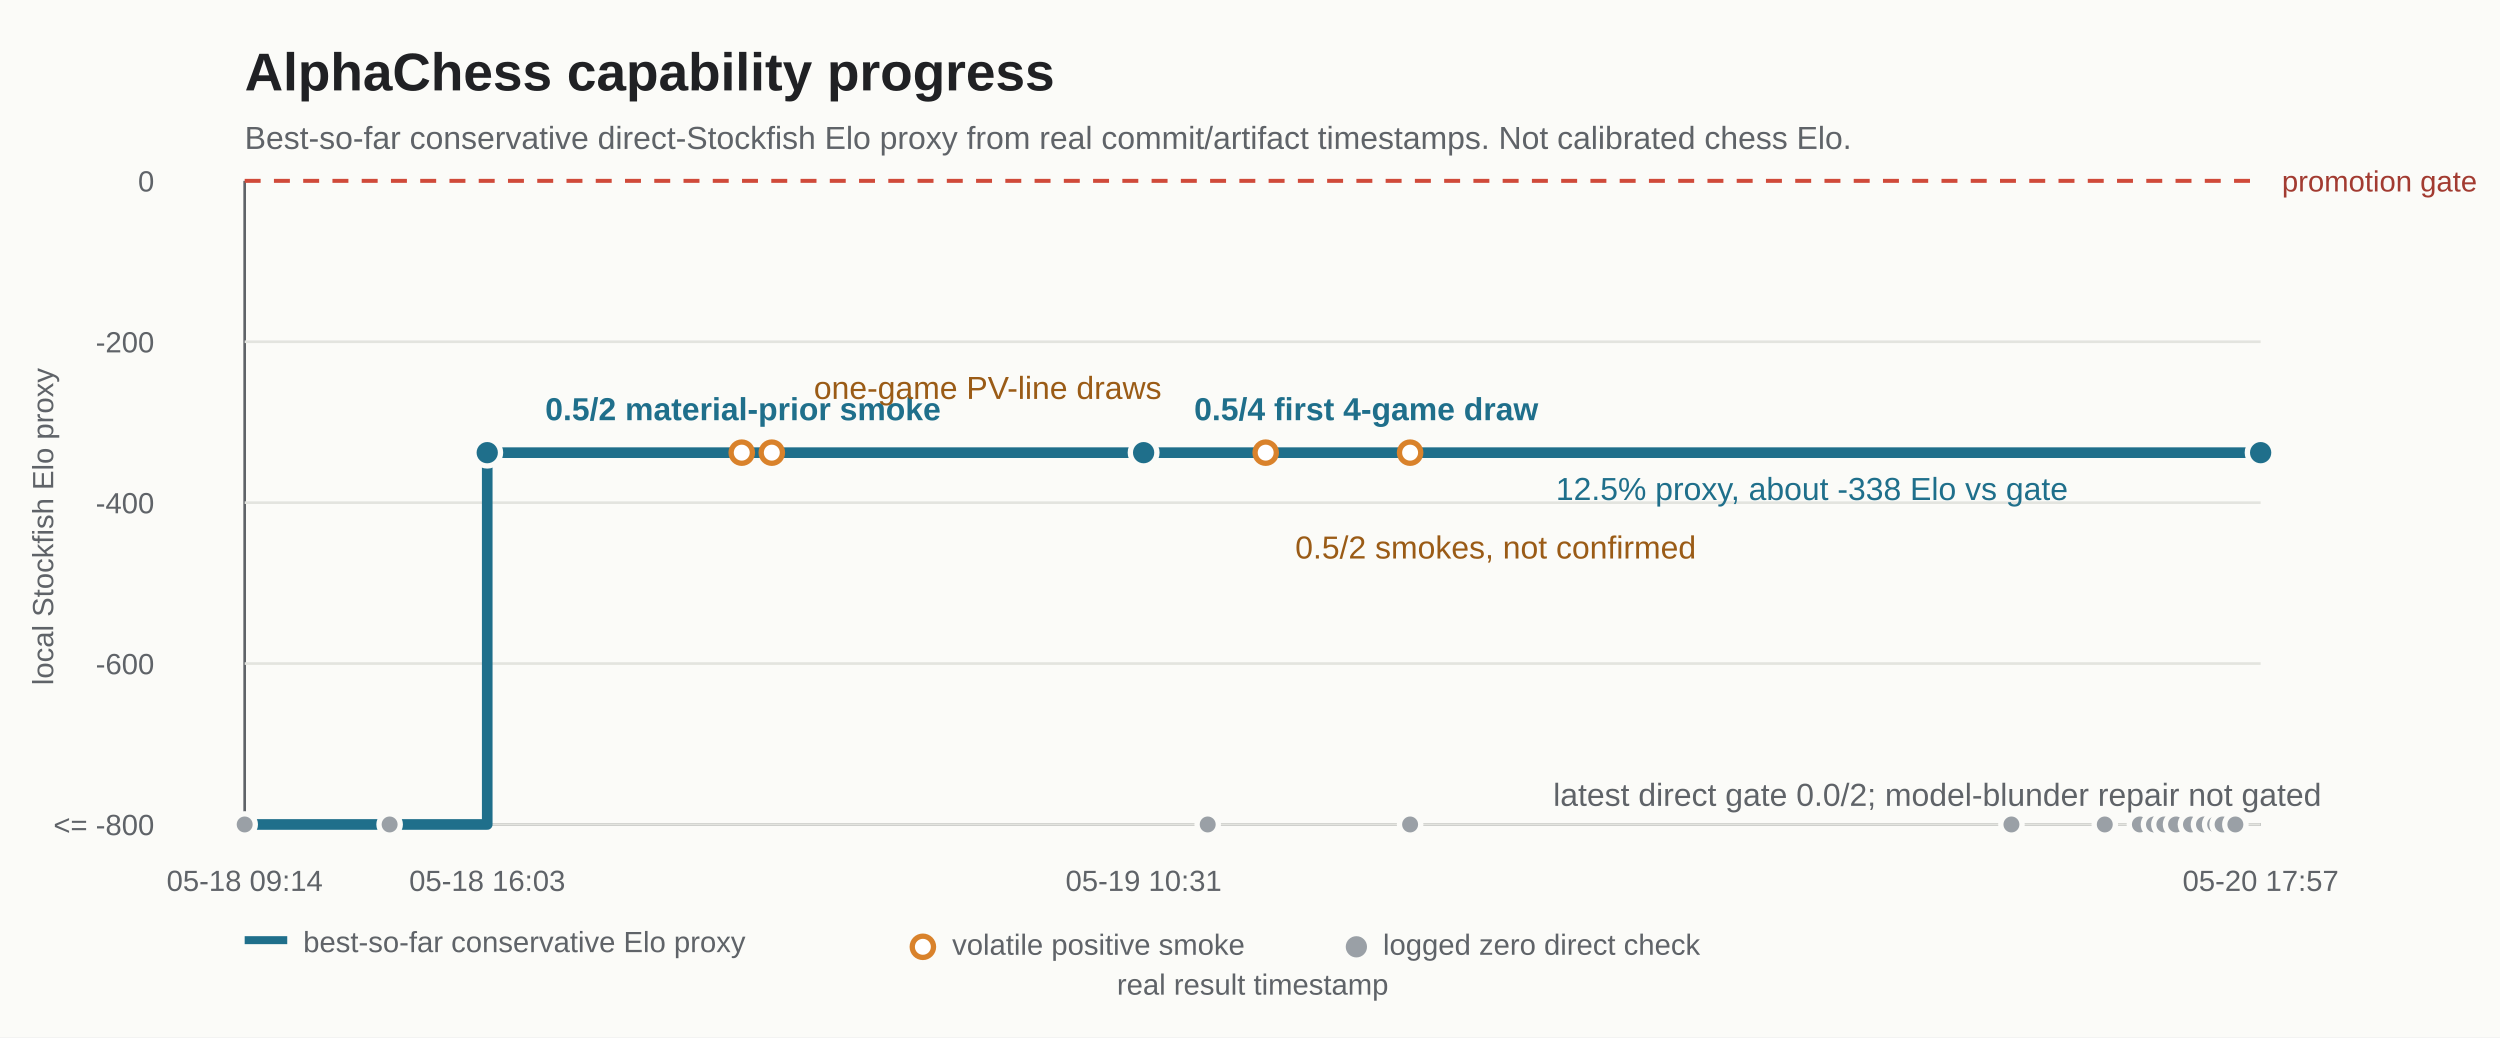
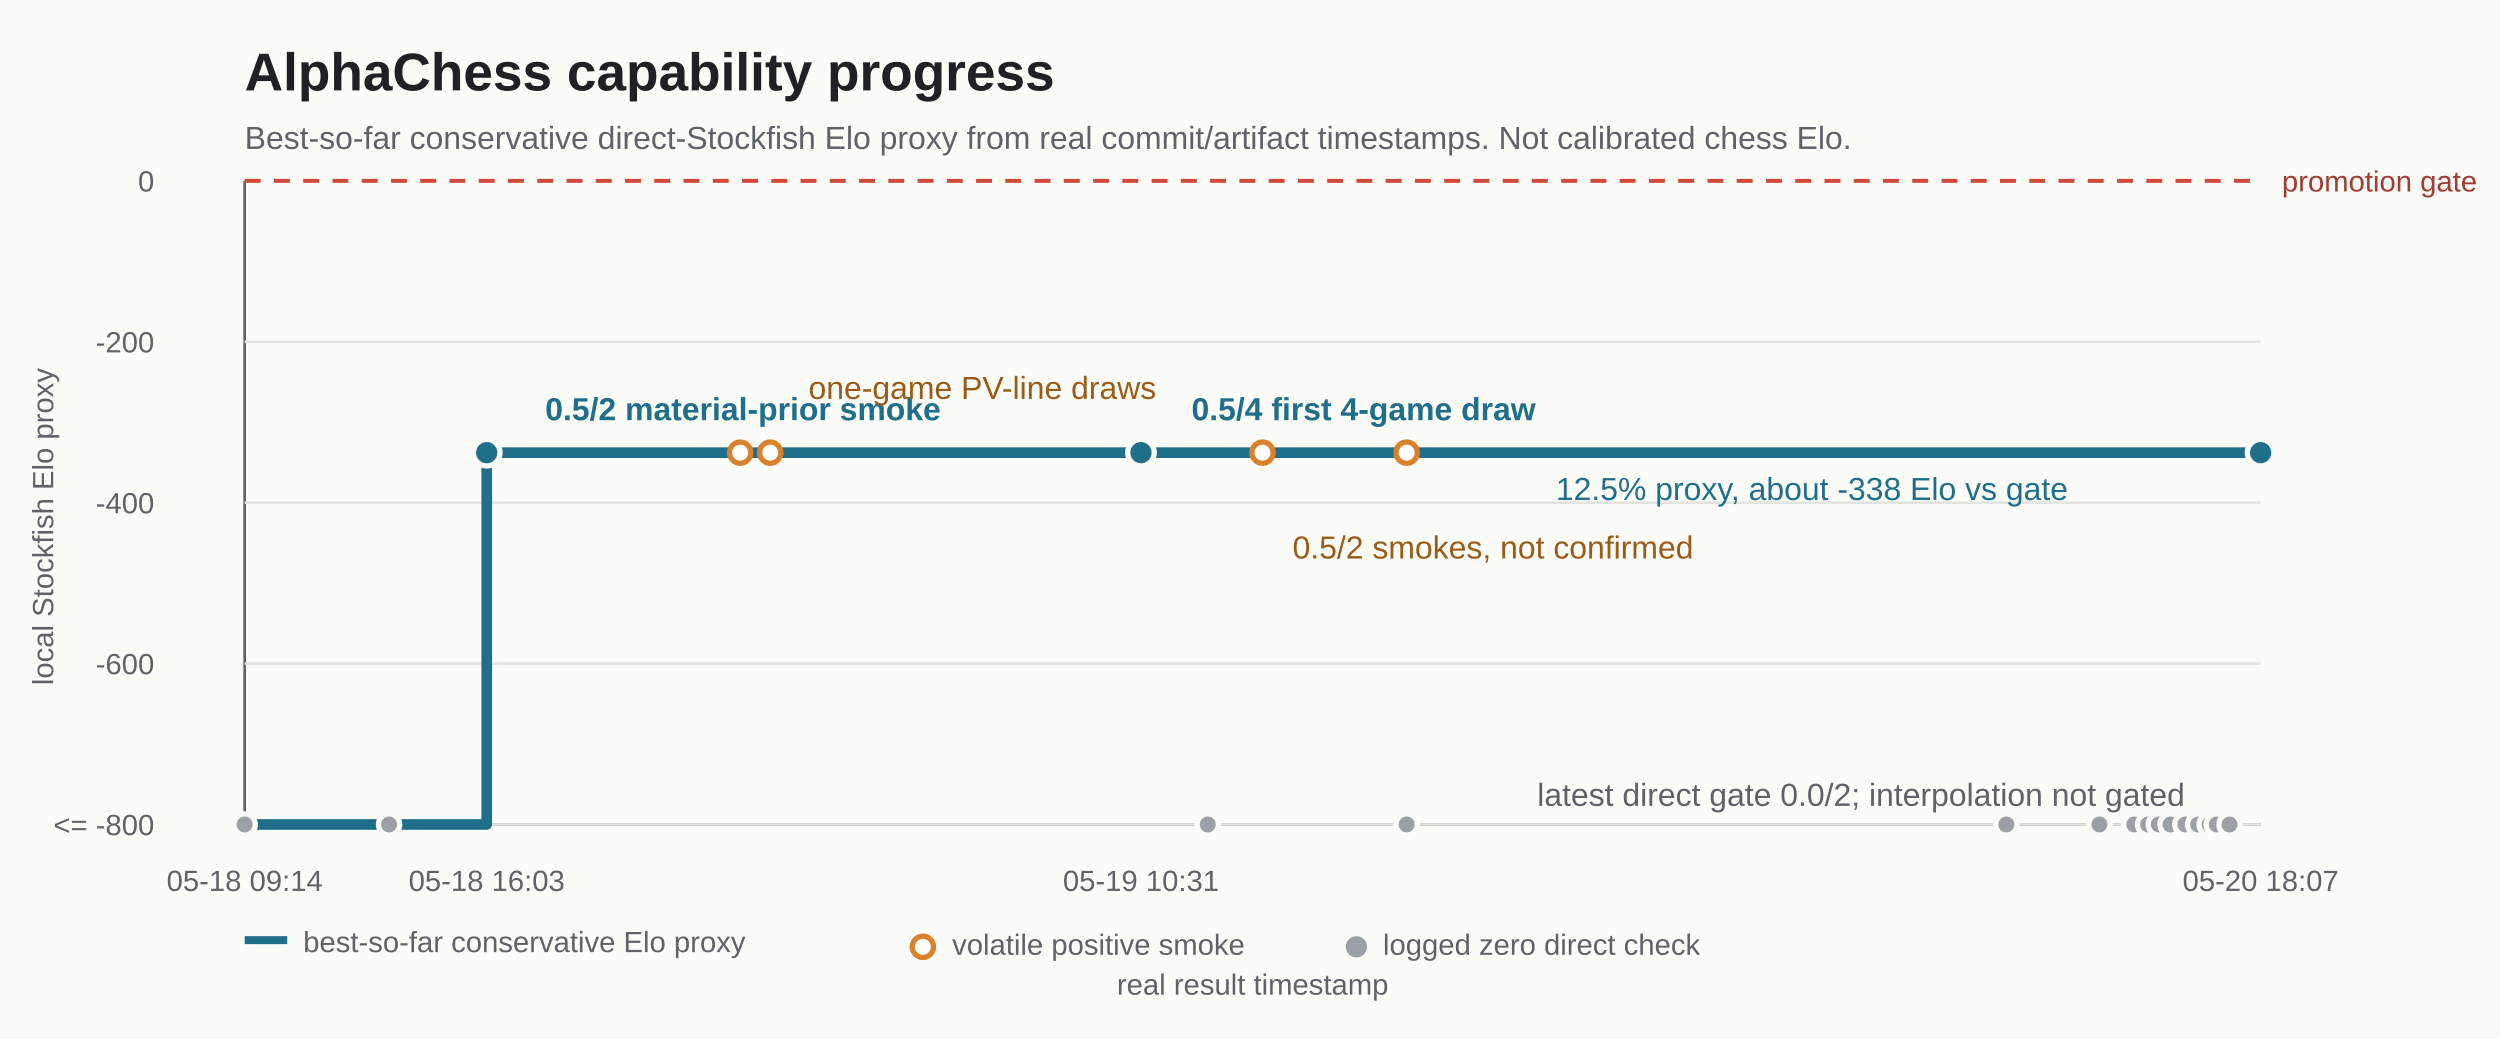
<svg xmlns="http://www.w3.org/2000/svg" width="940" height="390" viewBox="0 0 940 390" role="img" aria-labelledby="title desc">
  <rect width="940" height="390" fill="#fbfbf8" />
  <text x="92" y="34" font-family="Arial, sans-serif" font-size="20" font-weight="700" fill="#202124">AlphaChess capability progress</text>
  <text x="92" y="56" font-family="Arial, sans-serif" font-size="12" fill="#5f6368">Best-so-far conservative direct-Stockfish Elo proxy from real commit/artifact timestamps. Not calibrated chess Elo.</text>
  <g font-family="Arial, sans-serif" font-size="11" fill="#5f6368">
    <line x1="92" y1="68" x2="92" y2="310" stroke="#5f6368" stroke-width="1" />
    <line x1="92" y1="310" x2="850" y2="310" stroke="#5f6368" stroke-width="1" />
    <line x1="92" y1="68" x2="850" y2="68" stroke="#d04a3a" stroke-width="1.5" stroke-dasharray="6 5" />
    <line x1="92" y1="128.5" x2="850" y2="128.5" stroke="#e3e4df" stroke-width="1" />
    <line x1="92" y1="189" x2="850" y2="189" stroke="#e3e4df" stroke-width="1" />
    <line x1="92" y1="249.5" x2="850" y2="249.5" stroke="#e3e4df" stroke-width="1" />
    <line x1="92" y1="310" x2="850" y2="310" stroke="#e3e4df" stroke-width="1" />
    <text x="58" y="72" text-anchor="end">0</text>
    <text x="58" y="132.5" text-anchor="end">-200</text>
    <text x="58" y="193" text-anchor="end">-400</text>
    <text x="58" y="253.5" text-anchor="end">-600</text>
    <text x="58" y="314" text-anchor="end">&lt;= -800</text>
    <text x="858" y="72" fill="#a23b31">promotion gate</text>
    <text x="92" y="335" text-anchor="middle">05-18 09:14</text>
-     <text x="183.2" y="335" text-anchor="middle">05-18 16:03</text>
-     <text x="430.0" y="335" text-anchor="middle">05-19 10:31</text>
-     <text x="850" y="335" text-anchor="middle">05-20 17:57</text>
+     <text x="183.0" y="335" text-anchor="middle">05-18 16:03</text>
+     <text x="429.0" y="335" text-anchor="middle">05-19 10:31</text>
+     <text x="850" y="335" text-anchor="middle">05-20 18:07</text>
    <text x="471" y="374" text-anchor="middle">real result timestamp</text>
    <text x="20" y="198" text-anchor="middle" transform="rotate(-90 20 198)">local Stockfish Elo proxy</text>
  </g>
-   <path d="M 92 310 L 183.2 310 L 183.2 170.2 L 850 170.2" fill="none" stroke="#1f6f8b" stroke-width="4" stroke-linejoin="round" />
+   <path d="M 92 310 L 183.0 310 L 183.0 170.2 L 850 170.2" fill="none" stroke="#1f6f8b" stroke-width="4" stroke-linejoin="round" />
  <g fill="#9aa0a6" stroke="#fbfbf8" stroke-width="2">
    <circle cx="92" cy="310" r="4" />
-     <circle cx="146.5" cy="310" r="4" />
+     <circle cx="146.3" cy="310" r="4" />
    <circle cx="454.1" cy="310" r="4" />
-     <circle cx="530.2" cy="310" r="4" />
-     <circle cx="756.3" cy="310" r="4" />
-     <circle cx="791.4" cy="310" r="4" />
-     <circle cx="804.6" cy="310" r="4" />
-     <circle cx="809.9" cy="310" r="4" />
-     <circle cx="813.8" cy="310" r="4" />
-     <circle cx="818.2" cy="310" r="4" />
-     <circle cx="823.8" cy="310" r="4" />
-     <circle cx="828.7" cy="310" r="4" />
-     <circle cx="832.9" cy="310" r="4" />
-     <circle cx="835.7" cy="310" r="4" />
-     <circle cx="840.5" cy="310" r="4" />
+     <circle cx="528.9" cy="310" r="4" />
+     <circle cx="754.4" cy="310" r="4" />
+     <circle cx="789.4" cy="310" r="4" />
+     <circle cx="802.5" cy="310" r="4" />
+     <circle cx="807.7" cy="310" r="4" />
+     <circle cx="811.7" cy="310" r="4" />
+     <circle cx="816.1" cy="310" r="4" />
+     <circle cx="821.7" cy="310" r="4" />
+     <circle cx="826.5" cy="310" r="4" />
+     <circle cx="830.8" cy="310" r="4" />
+     <circle cx="833.5" cy="310" r="4" />
+     <circle cx="838.3" cy="310" r="4" />
  </g>
  <g fill="#1f6f8b" stroke="#fbfbf8" stroke-width="2">
-     <circle cx="183.2" cy="170.2" r="5" />
-     <circle cx="430.0" cy="170.2" r="5" />
+     <circle cx="183.0" cy="170.2" r="5" />
+     <circle cx="429.0" cy="170.2" r="5" />
    <circle cx="850" cy="170.2" r="5" />
  </g>
  <g fill="#ffffff" stroke="#d9822b" stroke-width="2">
-     <circle cx="278.9" cy="170.2" r="4" />
-     <circle cx="290.2" cy="170.2" r="4" />
-     <circle cx="475.9" cy="170.2" r="4" />
-     <circle cx="530.2" cy="170.2" r="4" />
+     <circle cx="278.3" cy="170.2" r="4" />
+     <circle cx="289.6" cy="170.2" r="4" />
+     <circle cx="474.7" cy="170.2" r="4" />
+     <circle cx="528.9" cy="170.2" r="4" />
  </g>
  <g font-family="Arial, sans-serif" font-size="12" fill="#202124">
    <text x="205" y="158" font-weight="700" fill="#1f6f8b">0.5/2 material-prior smoke</text>
-     <text x="449" y="158" font-weight="700" fill="#1f6f8b">0.5/4 first 4-game draw</text>
+     <text x="448" y="158" font-weight="700" fill="#1f6f8b">0.5/4 first 4-game draw</text>
    <text x="585" y="188" fill="#1f6f8b">12.5% proxy, about -338 Elo vs gate</text>
-     <text x="306" y="150" fill="#9a5b16">one-game PV-line draws</text>
-     <text x="487" y="210" fill="#9a5b16">0.5/2 smokes, not confirmed</text>
-     <text x="584" y="303" fill="#5f6368">latest direct gate 0.0/2; model-blunder repair not gated</text>
+     <text x="304" y="150" fill="#9a5b16">one-game PV-line draws</text>
+     <text x="486" y="210" fill="#9a5b16">0.5/2 smokes, not confirmed</text>
+     <text x="578" y="303" fill="#5f6368">latest direct gate 0.0/2; interpolation not gated</text>
  </g>
  <g font-family="Arial, sans-serif" font-size="11" fill="#5f6368">
    <rect x="92" y="352" width="16" height="3" fill="#1f6f8b" />
    <text x="114" y="358">best-so-far conservative Elo proxy</text>
    <circle cx="347" cy="356" r="4" fill="#ffffff" stroke="#d9822b" stroke-width="2" />
    <text x="358" y="359">volatile positive smoke</text>
    <circle cx="510" cy="356" r="4" fill="#9aa0a6" />
    <text x="520" y="359">logged zero direct check</text>
  </g>
</svg>
